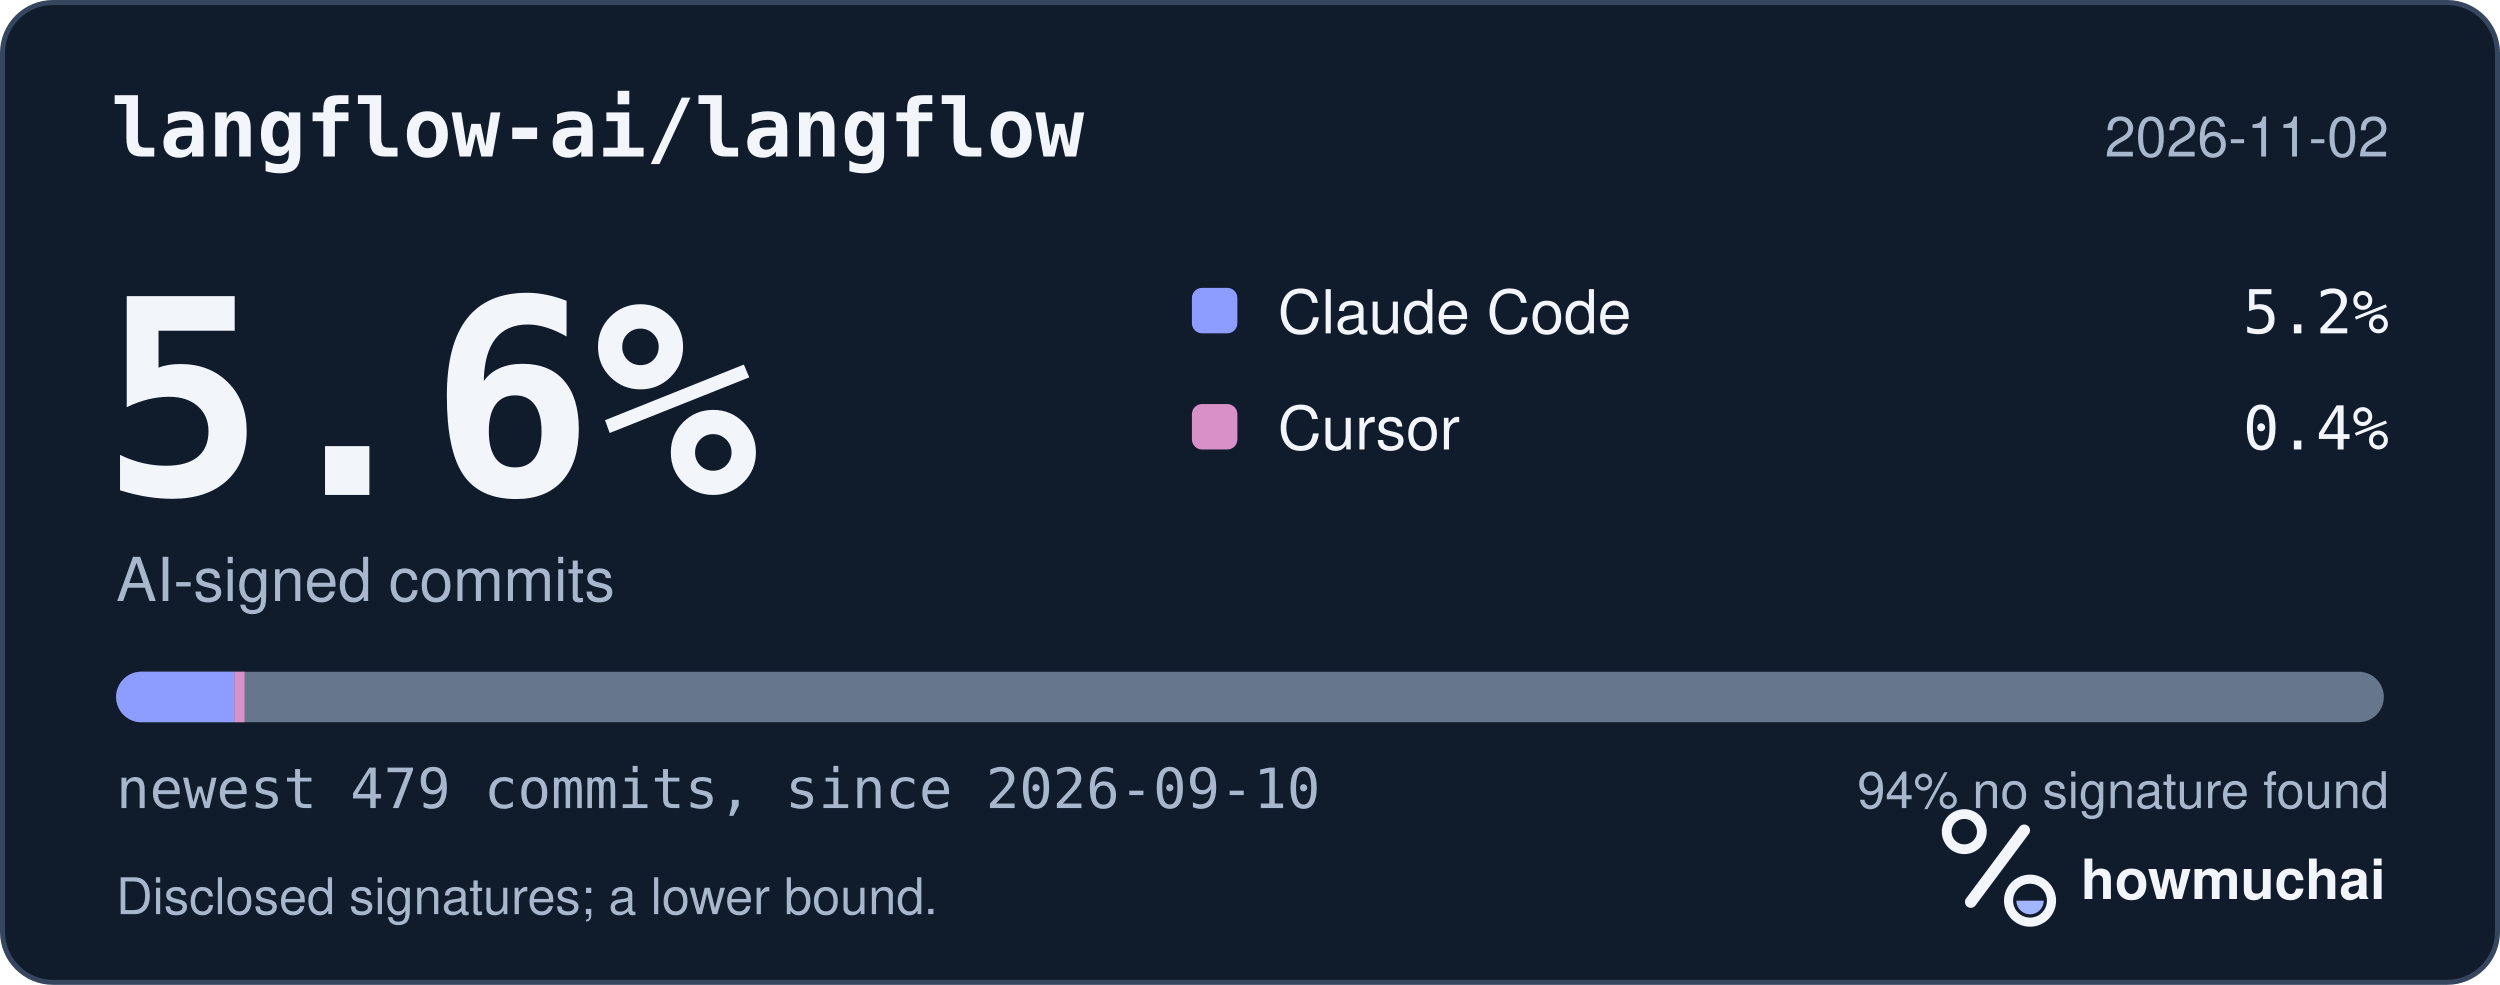
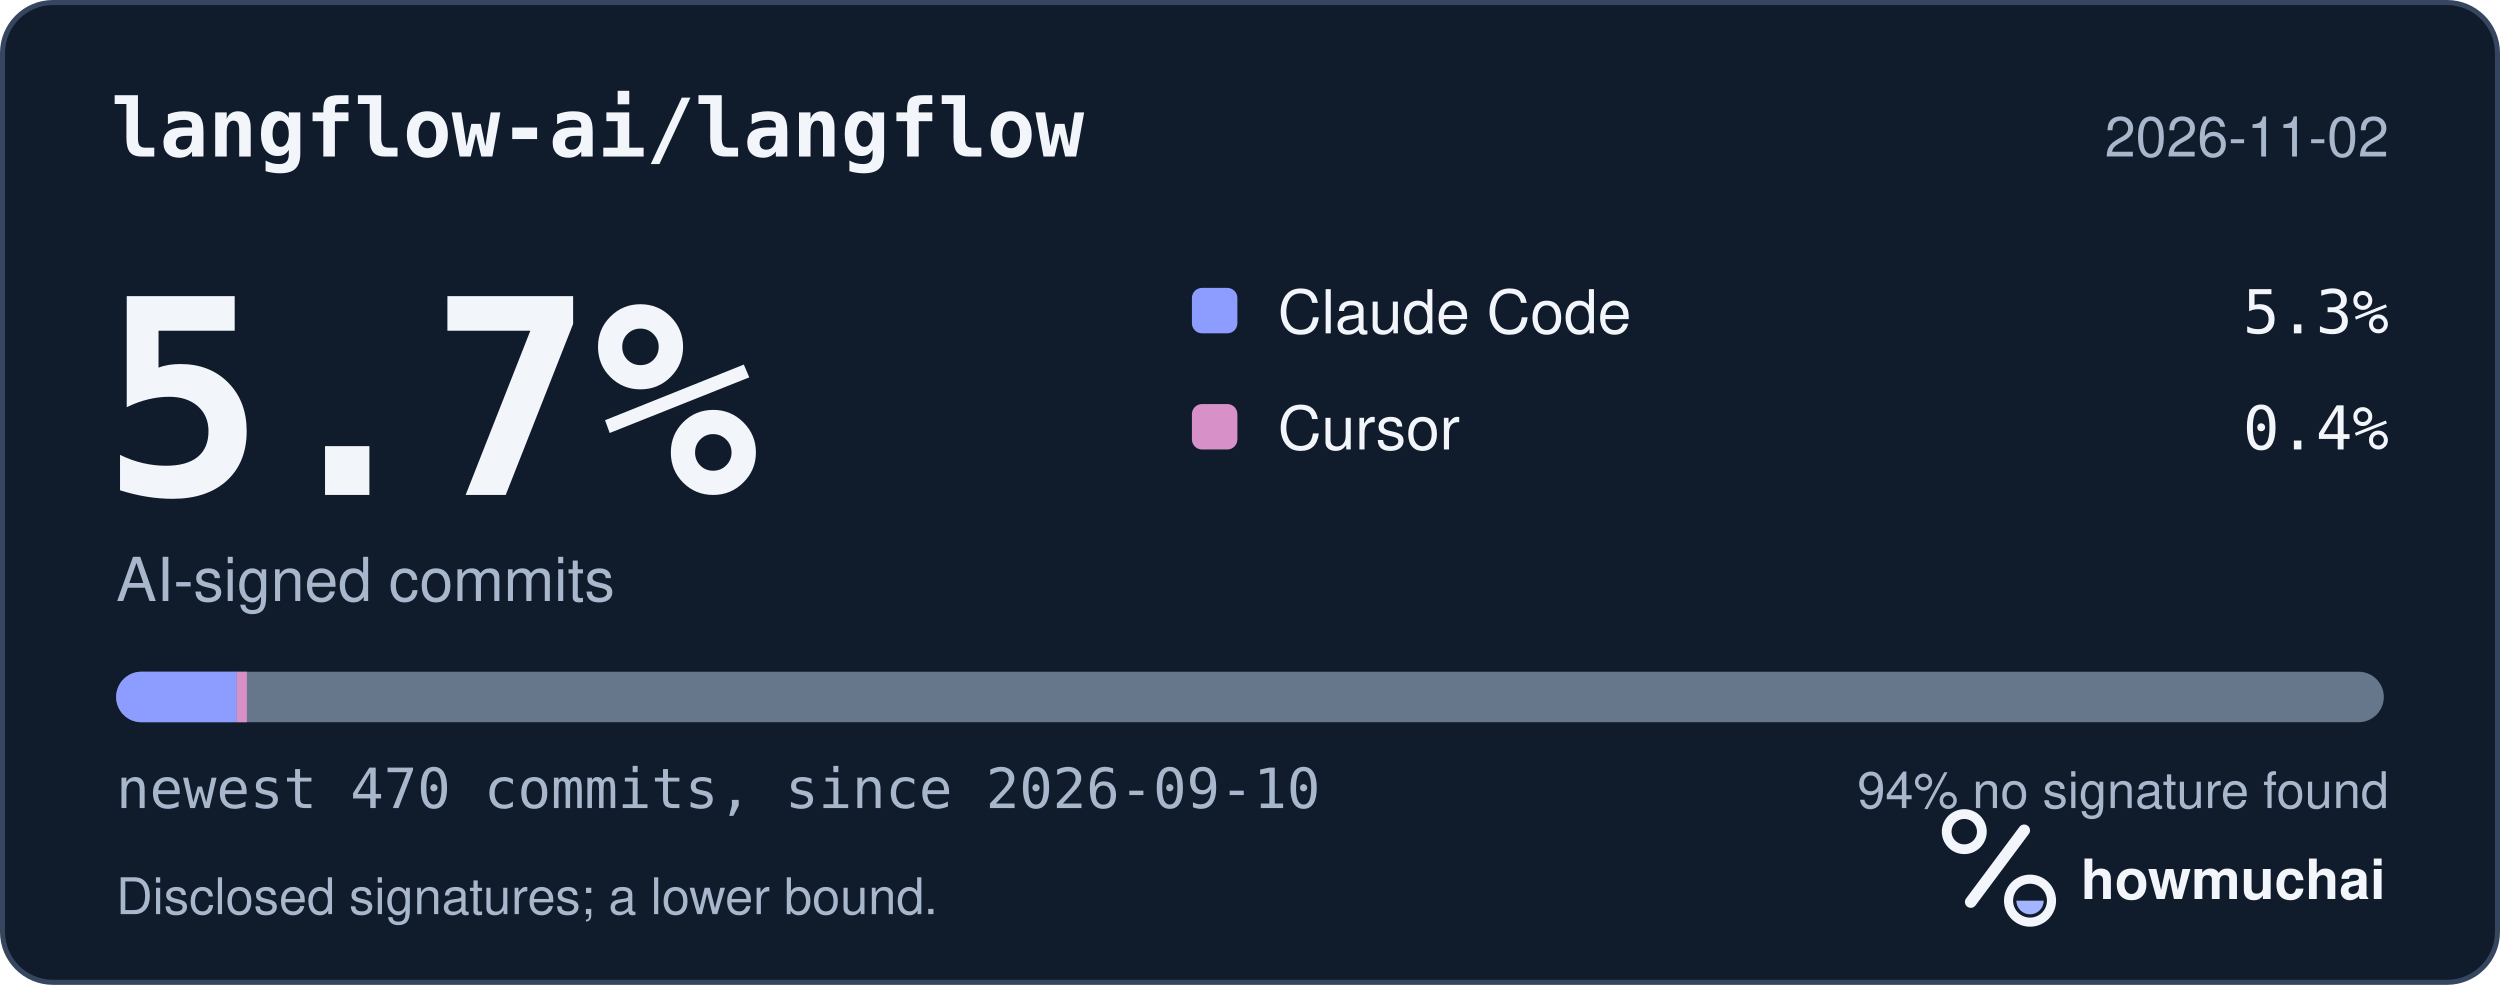
<svg xmlns="http://www.w3.org/2000/svg" width="495" height="195" viewBox="0 0 495 195" role="img" aria-labelledby="hm-t hm-d">
  <rect x="0.5" y="0.5" width="494" height="194" rx="10" fill="#101B2C" stroke="#35465E" />
  <text x="22" y="31" fill="#F2F5FA" font-family="ui-monospace, SF Mono, Menlo, Consolas, IBM Plex Mono, monospace" font-size="16" font-weight="600">langflow-ai/langflow</text>
  <text x="473" y="31" fill="#A8B7CC" font-family="-apple-system, BlinkMacSystemFont, Segoe UI, Helvetica, Arial, Fira Sans, sans-serif" font-size="11" text-anchor="end">2026-11-02</text>
-   <text x="20" y="98" fill="#F2F5FA" font-family="ui-monospace, SF Mono, Menlo, Consolas, IBM Plex Mono, monospace" font-size="54" font-weight="700">5.6%</text>
+   <text x="20" y="98" fill="#F2F5FA" font-family="ui-monospace, SF Mono, Menlo, Consolas, IBM Plex Mono, monospace" font-size="54" font-weight="700">5.7%</text>
  <text x="23" y="119" fill="#A8B7CC" font-family="-apple-system, BlinkMacSystemFont, Segoe UI, Helvetica, Arial, Fira Sans, sans-serif" font-size="12">AI-signed commits</text>
  <rect x="236" y="57" width="9" height="9" rx="2" fill="#8D9DFF" />
  <text x="253" y="66" fill="#F2F5FA" font-family="-apple-system, BlinkMacSystemFont, Segoe UI, Helvetica, Arial, Fira Sans, sans-serif" font-size="12">Claude Code</text>
-   <text x="473" y="66" fill="#F2F5FA" font-family="ui-monospace, SF Mono, Menlo, Consolas, IBM Plex Mono, monospace" font-size="12" text-anchor="end">5.2%</text>
+   <text x="473" y="66" fill="#F2F5FA" font-family="ui-monospace, SF Mono, Menlo, Consolas, IBM Plex Mono, monospace" font-size="12" text-anchor="end">5.3%</text>
  <rect x="236" y="80" width="9" height="9" rx="2" fill="#D891C8" />
  <text x="253" y="89" fill="#F2F5FA" font-family="-apple-system, BlinkMacSystemFont, Segoe UI, Helvetica, Arial, Fira Sans, sans-serif" font-size="12">Cursor</text>
  <text x="473" y="89" fill="#F2F5FA" font-family="ui-monospace, SF Mono, Menlo, Consolas, IBM Plex Mono, monospace" font-size="12" text-anchor="end">0.4%</text>
  <defs>
    <clipPath id="hm-bar">
      <rect x="23" y="133" width="449" height="10" rx="5" />
    </clipPath>
  </defs>
  <rect x="23" y="133" width="449" height="10" rx="5" fill="#66768B" />
  <g clip-path="url(#hm-bar)">
-     <rect x="23.00" y="133" width="23.43" height="10" fill="#8D9DFF" />
-     <rect x="46.43" y="133" width="2.00" height="10" fill="#D891C8" />
+     <rect x="23.00" y="133" width="23.88" height="10" fill="#8D9DFF" />
+     <rect x="46.88" y="133" width="2.00" height="10" fill="#D891C8" />
  </g>
-   <text x="23" y="160" fill="#A8B7CC" font-family="ui-monospace, SF Mono, Menlo, Consolas, IBM Plex Mono, monospace" font-size="11">newest 479 commits, since 2026-09-10</text>
+   <text x="23" y="160" fill="#A8B7CC" font-family="ui-monospace, SF Mono, Menlo, Consolas, IBM Plex Mono, monospace" font-size="11">newest 470 commits, since 2026-09-10</text>
  <text x="473" y="160" fill="#A8B7CC" font-family="-apple-system, BlinkMacSystemFont, Segoe UI, Helvetica, Arial, Fira Sans, sans-serif" font-size="10" text-anchor="end">94% no signature found</text>
  <text x="23" y="181" fill="#A8B7CC" font-family="-apple-system, BlinkMacSystemFont, Segoe UI, Helvetica, Arial, Fira Sans, sans-serif" font-size="10">Disclosed signatures; a lower bound.</text>
  <g transform="translate(379 155) scale(0.06445312)">
    <circle cx="154" cy="150" r="54" fill="none" stroke="#F2F5FA" stroke-width="30" />
    <path d="M174 366 338 146" fill="none" stroke="#F2F5FA" stroke-width="36" stroke-linecap="round" />
    <circle cx="356" cy="362" r="66" fill="none" stroke="#F2F5FA" stroke-width="28" />
    <path d="M314 362a42 42 0 0 0 84 0Z" fill="#A4B5FF" />
  </g>
  <text x="412" y="178" fill="#F2F5FA" font-family="-apple-system, BlinkMacSystemFont, Segoe UI, Helvetica, Arial, Fira Sans, sans-serif" font-size="11" font-weight="650">howmuchai</text>
</svg>
